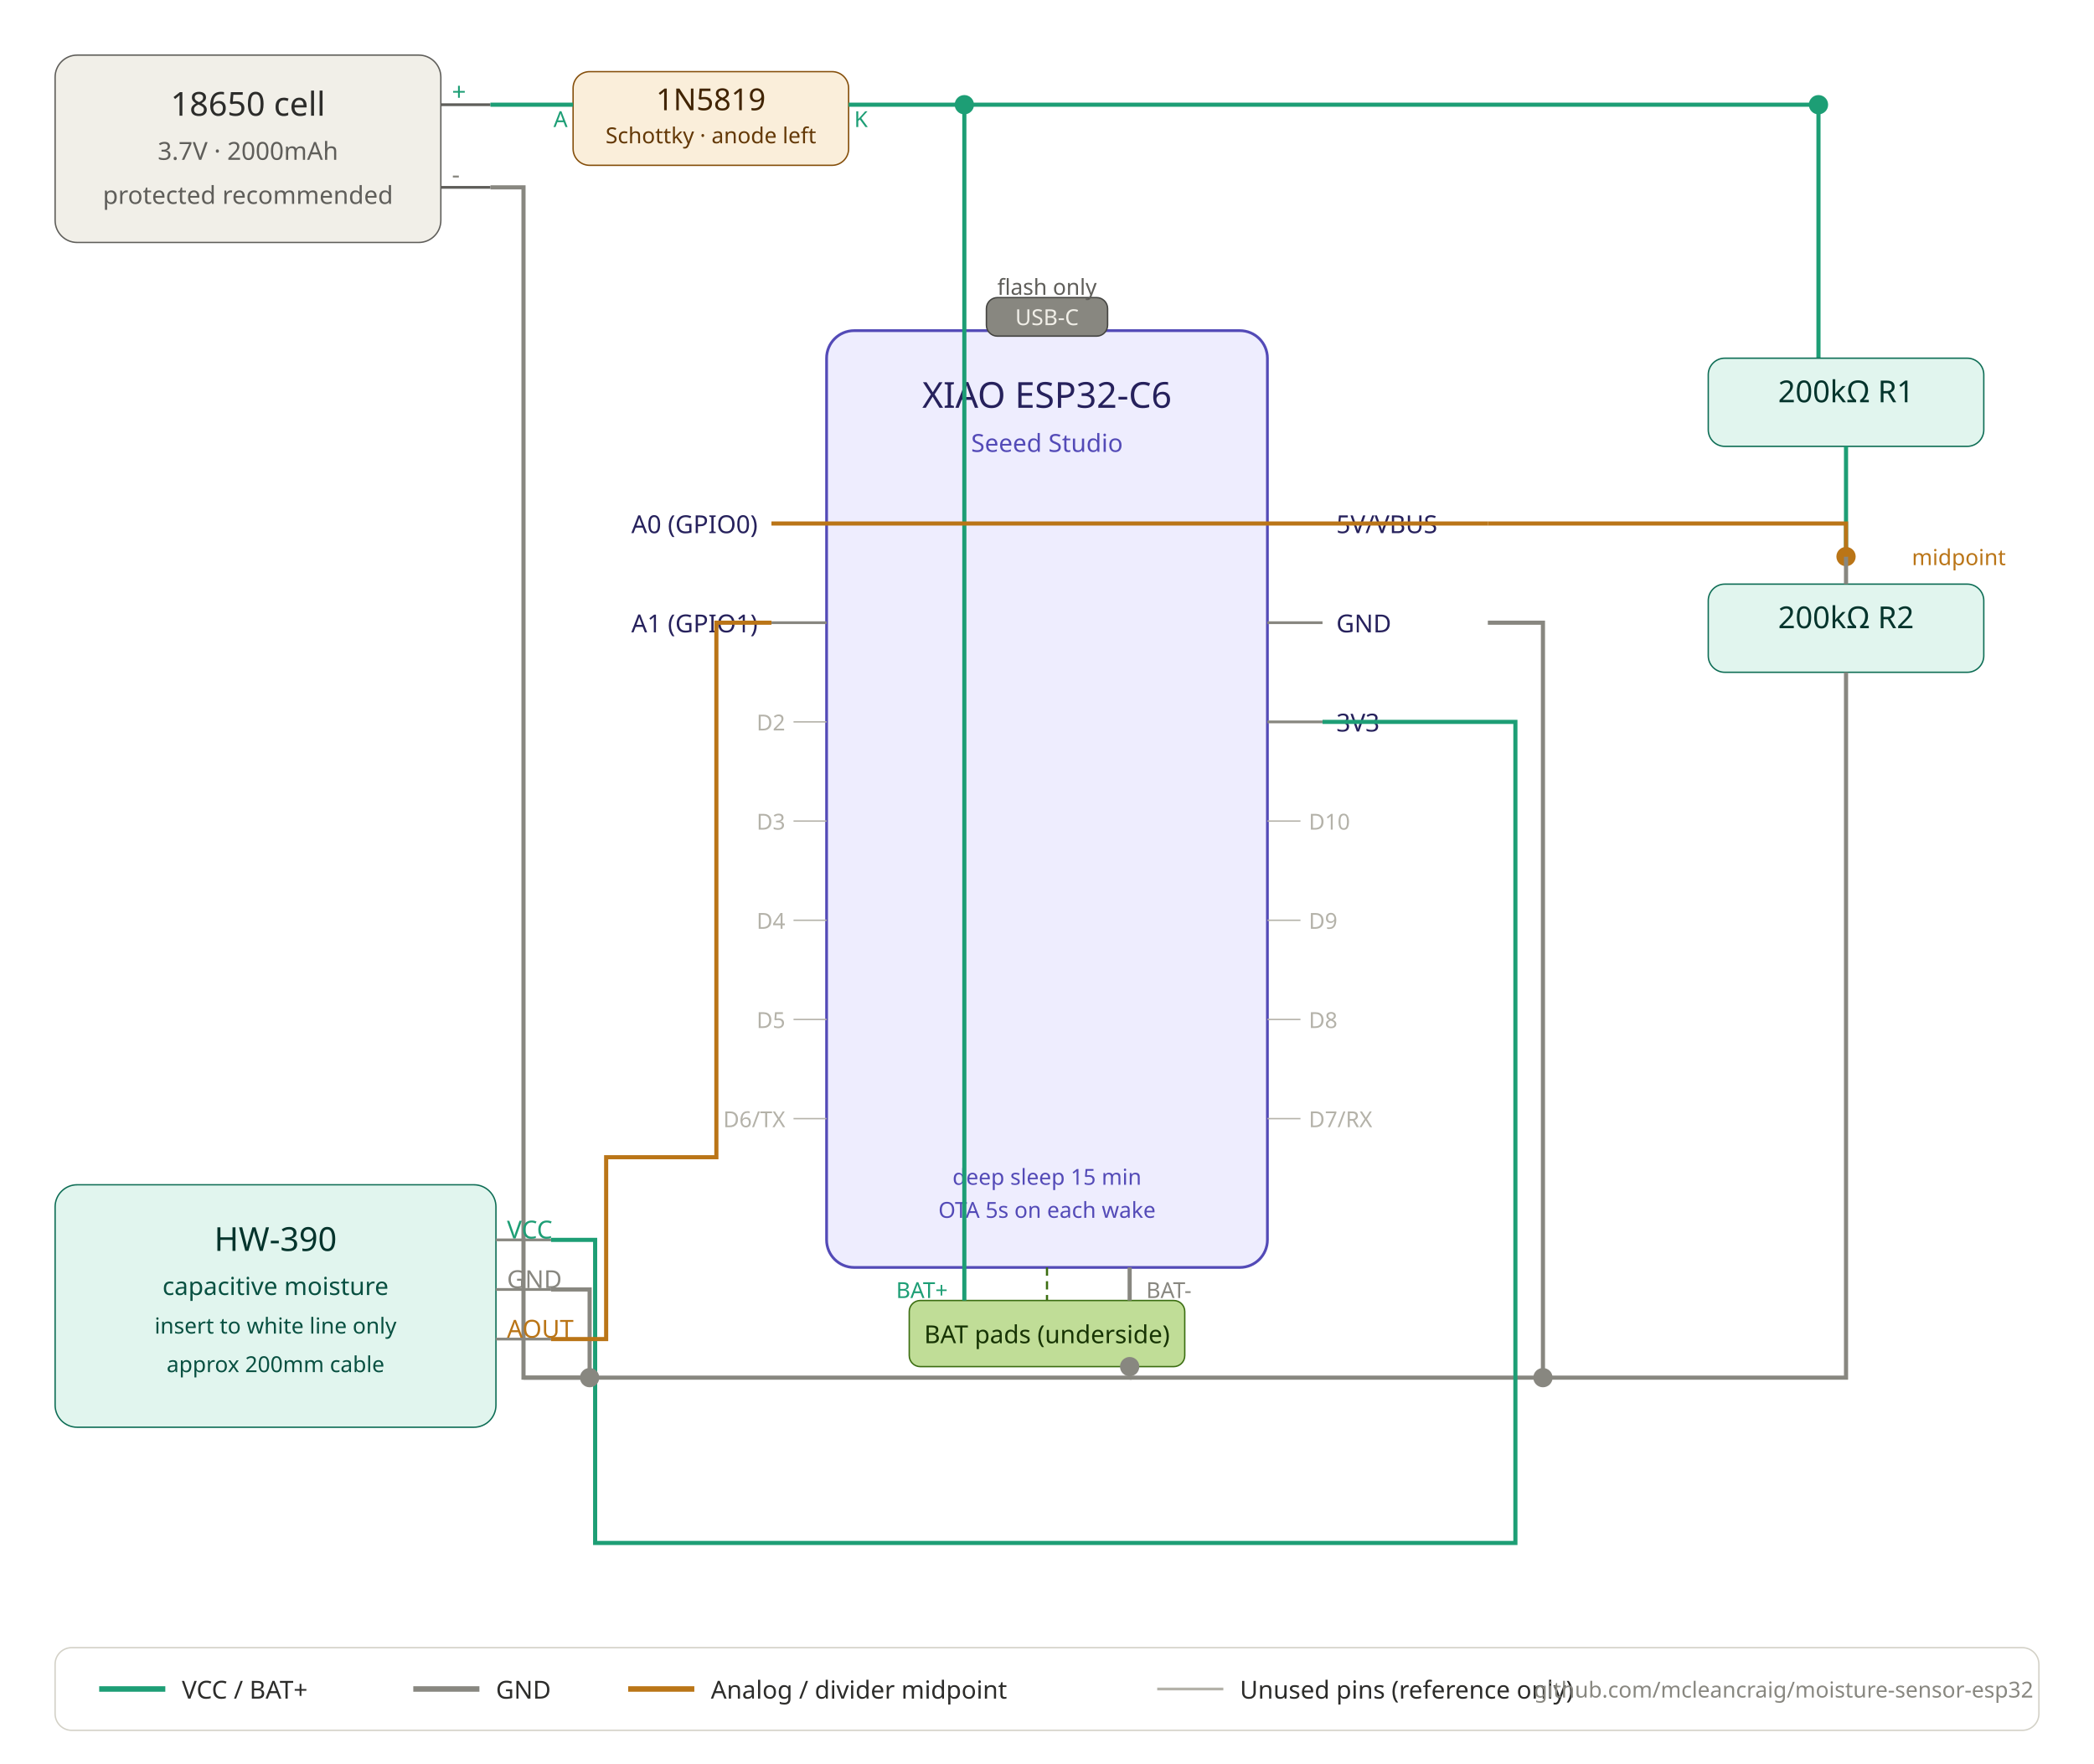
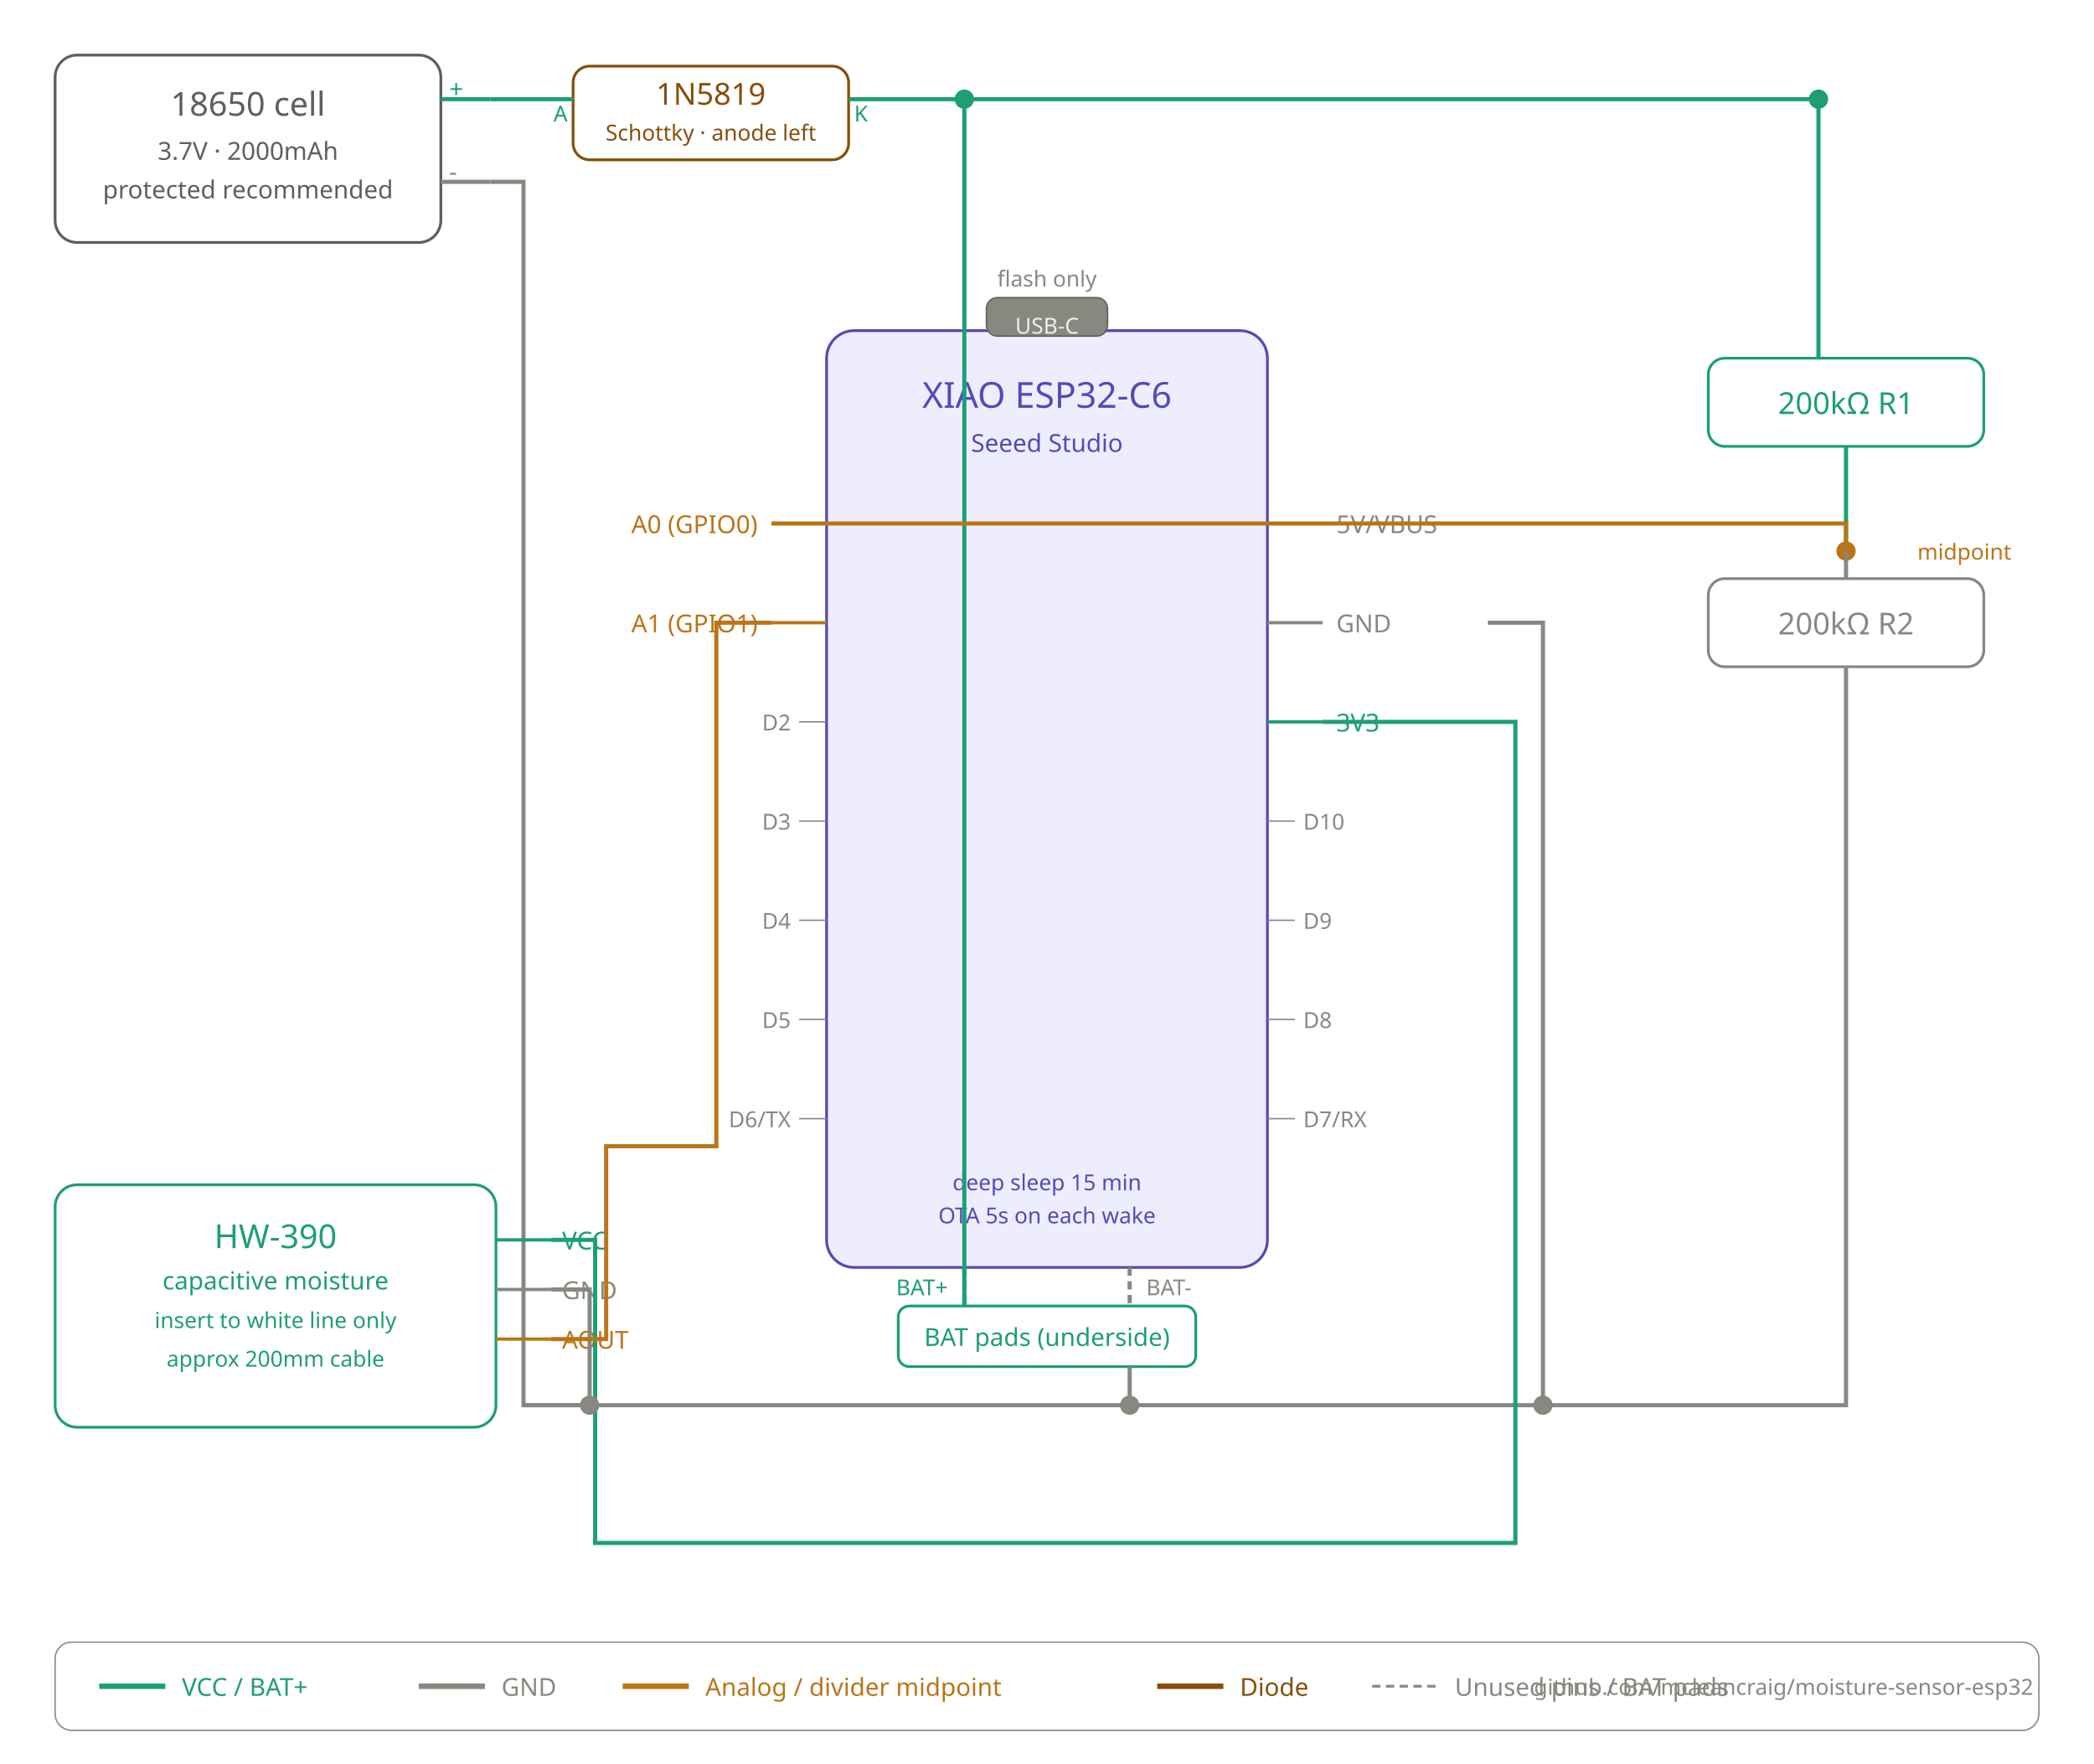
<svg xmlns="http://www.w3.org/2000/svg" width="100%" viewBox="0 0 760 640" role="img">
  <rect x="300" y="120" width="160" height="340" rx="10" fill="#EEEDFE" stroke="#534AB7" stroke-width="1" />
-   <text x="380" y="148" text-anchor="middle" font-family="sans-serif" font-size="13" font-weight="500" fill="#26215C">XIAO ESP32-C6</text>
+   <text x="380" y="148" text-anchor="middle" font-family="sans-serif" font-size="13" font-weight="500" fill="#534AB7">XIAO ESP32-C6</text>
  <text x="380" y="164" text-anchor="middle" font-family="sans-serif" font-size="9" fill="#534AB7">Seeed Studio</text>
-   <rect x="358" y="108" width="44" height="14" rx="4" fill="#888780" stroke="#444441" stroke-width="0.5" />
-   <text x="380" y="118" text-anchor="middle" font-family="sans-serif" font-size="8" fill="#F1EFE8">USB-C</text>
-   <text x="380" y="107" text-anchor="middle" font-family="sans-serif" font-size="8" fill="#5F5E5A">flash only</text>
-   <line x1="300" y1="190" x2="280" y2="190" stroke="#888780" stroke-width="1" />
-   <text x="275" y="190" text-anchor="end" font-family="sans-serif" font-size="9" fill="#26215C" dominant-baseline="central">A0 (GPIO0)</text>
-   <line x1="300" y1="226" x2="280" y2="226" stroke="#888780" stroke-width="1" />
-   <text x="275" y="226" text-anchor="end" font-family="sans-serif" font-size="9" fill="#26215C" dominant-baseline="central">A1 (GPIO1)</text>
-   <line x1="300" y1="262" x2="288" y2="262" stroke="#B4B2A9" stroke-width="0.5" />
-   <text x="285" y="262" text-anchor="end" font-family="sans-serif" font-size="8" fill="#B4B2A9" dominant-baseline="central">D2</text>
-   <line x1="300" y1="298" x2="288" y2="298" stroke="#B4B2A9" stroke-width="0.5" />
-   <text x="285" y="298" text-anchor="end" font-family="sans-serif" font-size="8" fill="#B4B2A9" dominant-baseline="central">D3</text>
-   <line x1="300" y1="334" x2="288" y2="334" stroke="#B4B2A9" stroke-width="0.5" />
-   <text x="285" y="334" text-anchor="end" font-family="sans-serif" font-size="8" fill="#B4B2A9" dominant-baseline="central">D4</text>
-   <line x1="300" y1="370" x2="288" y2="370" stroke="#B4B2A9" stroke-width="0.5" />
-   <text x="285" y="370" text-anchor="end" font-family="sans-serif" font-size="8" fill="#B4B2A9" dominant-baseline="central">D5</text>
-   <line x1="300" y1="406" x2="288" y2="406" stroke="#B4B2A9" stroke-width="0.5" />
-   <text x="285" y="406" text-anchor="end" font-family="sans-serif" font-size="8" fill="#B4B2A9" dominant-baseline="central">D6/TX</text>
-   <line x1="460" y1="190" x2="480" y2="190" stroke="#888780" stroke-width="1" />
-   <text x="485" y="190" font-family="sans-serif" font-size="9" fill="#26215C" dominant-baseline="central">5V/VBUS</text>
-   <line x1="460" y1="226" x2="480" y2="226" stroke="#888780" stroke-width="1" />
-   <text x="485" y="226" font-family="sans-serif" font-size="9" fill="#26215C" dominant-baseline="central">GND</text>
-   <line x1="460" y1="262" x2="480" y2="262" stroke="#888780" stroke-width="1" />
-   <text x="485" y="262" font-family="sans-serif" font-size="9" fill="#26215C" dominant-baseline="central">3V3</text>
-   <line x1="460" y1="298" x2="472" y2="298" stroke="#B4B2A9" stroke-width="0.5" />
-   <text x="475" y="298" font-family="sans-serif" font-size="8" fill="#B4B2A9" dominant-baseline="central">D10</text>
-   <line x1="460" y1="334" x2="472" y2="334" stroke="#B4B2A9" stroke-width="0.5" />
-   <text x="475" y="334" font-family="sans-serif" font-size="8" fill="#B4B2A9" dominant-baseline="central">D9</text>
-   <line x1="460" y1="370" x2="472" y2="370" stroke="#B4B2A9" stroke-width="0.5" />
-   <text x="475" y="370" font-family="sans-serif" font-size="8" fill="#B4B2A9" dominant-baseline="central">D8</text>
-   <line x1="460" y1="406" x2="472" y2="406" stroke="#B4B2A9" stroke-width="0.5" />
-   <text x="475" y="406" font-family="sans-serif" font-size="8" fill="#B4B2A9" dominant-baseline="central">D7/RX</text>
-   <rect x="330" y="472" width="100" height="24" rx="4" fill="#C0DD97" stroke="#3B6D11" stroke-width="0.5" />
-   <text x="380" y="484" text-anchor="middle" font-family="sans-serif" font-size="9" font-weight="500" fill="#173404" dominant-baseline="central">BAT pads (underside)</text>
-   <line x1="380" y1="460" x2="380" y2="472" stroke="#3B6D11" stroke-width="0.8" stroke-dasharray="3 2" />
-   <line x1="350" y1="460" x2="350" y2="472" stroke="#1D9E75" stroke-width="1.5" />
-   <line x1="410" y1="460" x2="410" y2="472" stroke="#888780" stroke-width="1.5" />
-   <text x="344" y="468" text-anchor="end" font-family="sans-serif" font-size="8" fill="#1D9E75" dominant-baseline="central">BAT+</text>
-   <text x="416" y="468" font-family="sans-serif" font-size="8" fill="#888780" dominant-baseline="central">BAT-</text>
-   <text x="380" y="430" text-anchor="middle" font-family="sans-serif" font-size="8" fill="#534AB7">deep sleep 15 min</text>
-   <text x="380" y="442" text-anchor="middle" font-family="sans-serif" font-size="8" fill="#534AB7">OTA 5s on each wake</text>
-   <rect x="20" y="20" width="140" height="68" rx="8" fill="#F1EFE8" stroke="#5F5E5A" stroke-width="0.5" />
-   <text x="90" y="42" text-anchor="middle" font-family="sans-serif" font-size="12" font-weight="500" fill="#2C2C2A">18650 cell</text>
+   <rect x="358" y="108" width="44" height="14" rx="4" fill="#888780" stroke="#5F5E5A" stroke-width="0.5" />
+   <text x="380" y="118" text-anchor="middle" font-family="sans-serif" font-size="8" fill="#F1EFE8" dominant-baseline="central">USB-C</text>
+   <text x="380" y="104" text-anchor="middle" font-family="sans-serif" font-size="8" fill="#888780">flash only</text>
+   <line x1="300" y1="190" x2="280" y2="190" stroke="#BA7517" stroke-width="1.2" />
+   <text x="275" y="190" text-anchor="end" font-family="sans-serif" font-size="9" fill="#BA7517" dominant-baseline="central">A0 (GPIO0)</text>
+   <line x1="300" y1="226" x2="280" y2="226" stroke="#BA7517" stroke-width="1.2" />
+   <text x="275" y="226" text-anchor="end" font-family="sans-serif" font-size="9" fill="#BA7517" dominant-baseline="central">A1 (GPIO1)</text>
+   <line x1="300" y1="262" x2="290" y2="262" stroke="#888780" stroke-width="0.5" />
+   <text x="287" y="262" text-anchor="end" font-family="sans-serif" font-size="8" fill="#888780" dominant-baseline="central">D2</text>
+   <line x1="300" y1="298" x2="290" y2="298" stroke="#888780" stroke-width="0.5" />
+   <text x="287" y="298" text-anchor="end" font-family="sans-serif" font-size="8" fill="#888780" dominant-baseline="central">D3</text>
+   <line x1="300" y1="334" x2="290" y2="334" stroke="#888780" stroke-width="0.5" />
+   <text x="287" y="334" text-anchor="end" font-family="sans-serif" font-size="8" fill="#888780" dominant-baseline="central">D4</text>
+   <line x1="300" y1="370" x2="290" y2="370" stroke="#888780" stroke-width="0.5" />
+   <text x="287" y="370" text-anchor="end" font-family="sans-serif" font-size="8" fill="#888780" dominant-baseline="central">D5</text>
+   <line x1="300" y1="406" x2="290" y2="406" stroke="#888780" stroke-width="0.5" />
+   <text x="287" y="406" text-anchor="end" font-family="sans-serif" font-size="8" fill="#888780" dominant-baseline="central">D6/TX</text>
+   <line x1="460" y1="190" x2="480" y2="190" stroke="#888780" stroke-width="0.8" />
+   <text x="485" y="190" font-family="sans-serif" font-size="9" fill="#888780" dominant-baseline="central">5V/VBUS</text>
+   <line x1="460" y1="226" x2="480" y2="226" stroke="#888780" stroke-width="1.2" />
+   <text x="485" y="226" font-family="sans-serif" font-size="9" fill="#888780" dominant-baseline="central">GND</text>
+   <line x1="460" y1="262" x2="480" y2="262" stroke="#1D9E75" stroke-width="1.2" />
+   <text x="485" y="262" font-family="sans-serif" font-size="9" fill="#1D9E75" dominant-baseline="central">3V3</text>
+   <line x1="460" y1="298" x2="470" y2="298" stroke="#888780" stroke-width="0.5" />
+   <text x="473" y="298" font-family="sans-serif" font-size="8" fill="#888780" dominant-baseline="central">D10</text>
+   <line x1="460" y1="334" x2="470" y2="334" stroke="#888780" stroke-width="0.5" />
+   <text x="473" y="334" font-family="sans-serif" font-size="8" fill="#888780" dominant-baseline="central">D9</text>
+   <line x1="460" y1="370" x2="470" y2="370" stroke="#888780" stroke-width="0.5" />
+   <text x="473" y="370" font-family="sans-serif" font-size="8" fill="#888780" dominant-baseline="central">D8</text>
+   <line x1="460" y1="406" x2="470" y2="406" stroke="#888780" stroke-width="0.5" />
+   <text x="473" y="406" font-family="sans-serif" font-size="8" fill="#888780" dominant-baseline="central">D7/RX</text>
+   <text x="380" y="432" text-anchor="middle" font-family="sans-serif" font-size="8" fill="#534AB7">deep sleep 15 min</text>
+   <text x="380" y="444" text-anchor="middle" font-family="sans-serif" font-size="8" fill="#534AB7">OTA 5s on each wake</text>
+   <rect x="326" y="474" width="108" height="22" rx="4" fill="none" stroke="#1D9E75" stroke-width="1" />
+   <text x="380" y="485" text-anchor="middle" font-family="sans-serif" font-size="9" fill="#1D9E75" dominant-baseline="central">BAT pads (underside)</text>
+   <line x1="350" y1="460" x2="350" y2="474" stroke="#1D9E75" stroke-width="1.5" stroke-dasharray="3 2" />
+   <line x1="410" y1="460" x2="410" y2="474" stroke="#888780" stroke-width="1.5" stroke-dasharray="3 2" />
+   <text x="344" y="467" text-anchor="end" font-family="sans-serif" font-size="8" fill="#1D9E75" dominant-baseline="central">BAT+</text>
+   <text x="416" y="467" font-family="sans-serif" font-size="8" fill="#888780" dominant-baseline="central">BAT-</text>
+   <rect x="20" y="20" width="140" height="68" rx="8" fill="none" stroke="#5F5E5A" stroke-width="1" />
+   <text x="90" y="42" text-anchor="middle" font-family="sans-serif" font-size="12" font-weight="500" fill="#5F5E5A">18650 cell</text>
  <text x="90" y="58" text-anchor="middle" font-family="sans-serif" font-size="9" fill="#5F5E5A">3.7V · 2000mAh</text>
-   <text x="90" y="74" text-anchor="middle" font-family="sans-serif" font-size="9" fill="#5F5E5A">protected recommended</text>
-   <line x1="160" y1="38" x2="178" y2="38" stroke="#5F5E5A" stroke-width="1" />
-   <line x1="160" y1="68" x2="178" y2="68" stroke="#5F5E5A" stroke-width="1" />
-   <text x="164" y="33" font-family="sans-serif" font-size="9" fill="#1D9E75" dominant-baseline="central">+</text>
-   <text x="164" y="63" font-family="sans-serif" font-size="9" fill="#888780" dominant-baseline="central">-</text>
-   <rect x="208" y="26" width="100" height="34" rx="6" fill="#FAEEDA" stroke="#854F0B" stroke-width="0.5" />
-   <text x="258" y="40" text-anchor="middle" font-family="sans-serif" font-size="11" font-weight="500" fill="#412402">1N5819</text>
-   <text x="258" y="52" text-anchor="middle" font-family="sans-serif" font-size="8" fill="#633806">Schottky · anode left</text>
-   <text x="206" y="43" text-anchor="end" font-family="sans-serif" font-size="8" fill="#1D9E75" dominant-baseline="central">A</text>
-   <text x="310" y="43" font-family="sans-serif" font-size="8" fill="#1D9E75" dominant-baseline="central">K</text>
-   <path d="M178 38 L208 38" fill="none" stroke="#1D9E75" stroke-width="1.5" />
-   <path d="M308 38 L350 38" fill="none" stroke="#1D9E75" stroke-width="1.5" />
-   <circle cx="350" cy="38" r="3.5" fill="#1D9E75" />
-   <path d="M350 38 L350 460" fill="none" stroke="#1D9E75" stroke-width="1.5" />
-   <path d="M350 38 L660 38 L660 130" fill="none" stroke="#1D9E75" stroke-width="1.5" />
-   <circle cx="660" cy="38" r="3.5" fill="#1D9E75" />
-   <path d="M178 68 L190 68 L190 500 L410 500 L410 496" fill="none" stroke="#888780" stroke-width="1.5" />
-   <circle cx="410" cy="496" r="3.5" fill="#888780" />
-   <path d="M540 226 L560 226 L560 500 L410 500" fill="none" stroke="#888780" stroke-width="1.5" />
-   <circle cx="560" cy="500" r="3.5" fill="#888780" />
-   <rect x="620" y="130" width="100" height="32" rx="6" fill="#E1F5EE" stroke="#0F6E56" stroke-width="0.5" />
-   <text x="670" y="146" text-anchor="middle" font-family="sans-serif" font-size="11" font-weight="500" fill="#04342C">200kΩ R1</text>
-   <line x1="670" y1="162" x2="670" y2="202" stroke="#1D9E75" stroke-width="1.5" />
-   <circle cx="670" cy="202" r="3.5" fill="#BA7517" />
-   <text x="728" y="202" text-anchor="end" font-family="sans-serif" font-size="8" fill="#BA7517" dominant-baseline="central">midpoint</text>
-   <rect x="620" y="212" width="100" height="32" rx="6" fill="#E1F5EE" stroke="#0F6E56" stroke-width="0.5" />
-   <text x="670" y="228" text-anchor="middle" font-family="sans-serif" font-size="11" font-weight="500" fill="#04342C">200kΩ R2</text>
-   <line x1="670" y1="202" x2="670" y2="212" stroke="#888780" stroke-width="1.5" />
-   <path d="M670 244 L670 500 L560 500" fill="none" stroke="#888780" stroke-width="1.5" />
-   <path d="M670 202 L670 190 L540 190 L540 190" fill="none" stroke="#BA7517" stroke-width="1.5" />
-   <path d="M540 190 L280 190" fill="none" stroke="#BA7517" stroke-width="1.5" />
-   <rect x="20" y="430" width="160" height="88" rx="8" fill="#E1F5EE" stroke="#0F6E56" stroke-width="0.5" />
-   <text x="100" y="454" text-anchor="middle" font-family="sans-serif" font-size="12" font-weight="500" fill="#04342C">HW-390</text>
-   <text x="100" y="470" text-anchor="middle" font-family="sans-serif" font-size="9" fill="#085041">capacitive moisture</text>
-   <text x="100" y="484" text-anchor="middle" font-family="sans-serif" font-size="8" fill="#085041">insert to white line only</text>
-   <text x="100" y="498" text-anchor="middle" font-family="sans-serif" font-size="8" fill="#085041">approx 200mm cable</text>
-   <line x1="180" y1="450" x2="200" y2="450" stroke="#888780" stroke-width="1" />
-   <line x1="180" y1="468" x2="200" y2="468" stroke="#888780" stroke-width="1" />
-   <line x1="180" y1="486" x2="200" y2="486" stroke="#888780" stroke-width="1" />
-   <text x="184" y="446" font-family="sans-serif" font-size="9" fill="#1D9E75" dominant-baseline="central">VCC</text>
-   <text x="184" y="464" font-family="sans-serif" font-size="9" fill="#888780" dominant-baseline="central">GND</text>
-   <text x="184" y="482" font-family="sans-serif" font-size="9" fill="#BA7517" dominant-baseline="central">AOUT</text>
+   <text x="90" y="72" text-anchor="middle" font-family="sans-serif" font-size="9" fill="#5F5E5A">protected recommended</text>
+   <line x1="160" y1="36" x2="178" y2="36" stroke="#1D9E75" stroke-width="1.5" />
+   <line x1="160" y1="66" x2="178" y2="66" stroke="#888780" stroke-width="1.5" />
+   <text x="163" y="32" font-family="sans-serif" font-size="9" fill="#1D9E75" dominant-baseline="central">+</text>
+   <text x="163" y="62" font-family="sans-serif" font-size="9" fill="#888780" dominant-baseline="central">-</text>
+   <rect x="208" y="24" width="100" height="34" rx="6" fill="none" stroke="#854F0B" stroke-width="1" />
+   <text x="258" y="38" text-anchor="middle" font-family="sans-serif" font-size="11" font-weight="500" fill="#854F0B">1N5819</text>
+   <text x="258" y="51" text-anchor="middle" font-family="sans-serif" font-size="8" fill="#854F0B">Schottky · anode left</text>
+   <text x="206" y="41" text-anchor="end" font-family="sans-serif" font-size="8" fill="#1D9E75" dominant-baseline="central">A</text>
+   <text x="310" y="41" font-family="sans-serif" font-size="8" fill="#1D9E75" dominant-baseline="central">K</text>
+   <path d="M178 36 L208 36" fill="none" stroke="#1D9E75" stroke-width="1.5" />
+   <path d="M308 36 L350 36" fill="none" stroke="#1D9E75" stroke-width="1.5" />
+   <circle cx="350" cy="36" r="3.5" fill="#1D9E75" />
+   <path d="M350 36 L350 474" fill="none" stroke="#1D9E75" stroke-width="1.5" />
+   <path d="M350 36 L660 36 L660 130" fill="none" stroke="#1D9E75" stroke-width="1.5" />
+   <circle cx="660" cy="36" r="3.5" fill="#1D9E75" />
+   <path d="M178 66 L190 66 L190 510 L410 510" fill="none" stroke="#888780" stroke-width="1.5" />
+   <circle cx="410" cy="510" r="3.5" fill="#888780" />
+   <path d="M410 510 L410 496" fill="none" stroke="#888780" stroke-width="1.5" />
+   <path d="M540 226 L560 226 L560 510 L410 510" fill="none" stroke="#888780" stroke-width="1.5" />
+   <circle cx="560" cy="510" r="3.5" fill="#888780" />
+   <rect x="620" y="130" width="100" height="32" rx="6" fill="none" stroke="#1D9E75" stroke-width="1" />
+   <text x="670" y="146" text-anchor="middle" font-family="sans-serif" font-size="11" font-weight="500" fill="#1D9E75" dominant-baseline="central">200kΩ R1</text>
+   <line x1="670" y1="162" x2="670" y2="200" stroke="#1D9E75" stroke-width="1.5" />
+   <circle cx="670" cy="200" r="3.5" fill="#BA7517" />
+   <text x="730" y="200" text-anchor="end" font-family="sans-serif" font-size="8" fill="#BA7517" dominant-baseline="central">midpoint</text>
+   <rect x="620" y="210" width="100" height="32" rx="6" fill="none" stroke="#888780" stroke-width="1" />
+   <text x="670" y="226" text-anchor="middle" font-family="sans-serif" font-size="11" font-weight="500" fill="#888780" dominant-baseline="central">200kΩ R2</text>
+   <line x1="670" y1="200" x2="670" y2="210" stroke="#888780" stroke-width="1.5" />
+   <path d="M670 242 L670 510 L560 510" fill="none" stroke="#888780" stroke-width="1.5" />
+   <path d="M670 200 L670 190 L540 190 L540 190 L280 190" fill="none" stroke="#BA7517" stroke-width="1.5" />
+   <rect x="20" y="430" width="160" height="88" rx="8" fill="none" stroke="#1D9E75" stroke-width="1" />
+   <text x="100" y="453" text-anchor="middle" font-family="sans-serif" font-size="12" font-weight="500" fill="#1D9E75">HW-390</text>
+   <text x="100" y="468" text-anchor="middle" font-family="sans-serif" font-size="9" fill="#1D9E75">capacitive moisture</text>
+   <text x="100" y="482" text-anchor="middle" font-family="sans-serif" font-size="8" fill="#1D9E75">insert to white line only</text>
+   <text x="100" y="496" text-anchor="middle" font-family="sans-serif" font-size="8" fill="#1D9E75">approx 200mm cable</text>
+   <line x1="180" y1="450" x2="200" y2="450" stroke="#1D9E75" stroke-width="1.2" />
+   <text x="204" y="450" font-family="sans-serif" font-size="9" fill="#1D9E75" dominant-baseline="central">VCC</text>
+   <line x1="180" y1="468" x2="200" y2="468" stroke="#888780" stroke-width="1.2" />
+   <text x="204" y="468" font-family="sans-serif" font-size="9" fill="#888780" dominant-baseline="central">GND</text>
+   <line x1="180" y1="486" x2="200" y2="486" stroke="#BA7517" stroke-width="1.2" />
+   <text x="204" y="486" font-family="sans-serif" font-size="9" fill="#BA7517" dominant-baseline="central">AOUT</text>
  <path d="M200 450 L216 450 L216 560 L550 560 L550 262 L480 262" fill="none" stroke="#1D9E75" stroke-width="1.5" />
-   <path d="M200 468 L214 468 L214 500 L190 500" fill="none" stroke="#888780" stroke-width="1.5" />
-   <circle cx="214" cy="500" r="3.5" fill="#888780" />
-   <path d="M200 486 L220 486 L220 420 L260 420 L260 226 L280 226" fill="none" stroke="#BA7517" stroke-width="1.5" />
-   <rect x="20" y="598" width="720" height="30" rx="6" fill="none" stroke="#D3D1C7" stroke-width="0.5" />
-   <line x1="36" y1="613" x2="60" y2="613" stroke="#1D9E75" stroke-width="2" />
-   <text x="66" y="613" font-family="sans-serif" font-size="9" fill="#2C2C2A" dominant-baseline="central">VCC / BAT+</text>
-   <line x1="150" y1="613" x2="174" y2="613" stroke="#888780" stroke-width="2" />
-   <text x="180" y="613" font-family="sans-serif" font-size="9" fill="#2C2C2A" dominant-baseline="central">GND</text>
-   <line x1="228" y1="613" x2="252" y2="613" stroke="#BA7517" stroke-width="2" />
-   <text x="258" y="613" font-family="sans-serif" font-size="9" fill="#2C2C2A" dominant-baseline="central">Analog / divider midpoint</text>
-   <line x1="420" y1="613" x2="444" y2="613" stroke="#B4B2A9" stroke-width="1" />
-   <text x="450" y="613" font-family="sans-serif" font-size="9" fill="#2C2C2A" dominant-baseline="central">Unused pins (reference only)</text>
-   <text x="738" y="613" text-anchor="end" font-family="sans-serif" font-size="8" fill="#888780" dominant-baseline="central">github.com/mcleancraig/moisture-sensor-esp32</text>
+   <path d="M200 468 L214 468 L214 510 L190 510" fill="none" stroke="#888780" stroke-width="1.5" />
+   <circle cx="214" cy="510" r="3.5" fill="#888780" />
+   <path d="M200 486 L220 486 L220 416 L260 416 L260 226 L280 226" fill="none" stroke="#BA7517" stroke-width="1.5" />
+   <rect x="20" y="596" width="720" height="32" rx="6" fill="none" stroke="#888780" stroke-width="0.5" />
+   <line x1="36" y1="612" x2="60" y2="612" stroke="#1D9E75" stroke-width="2" />
+   <text x="66" y="612" font-family="sans-serif" font-size="9" fill="#1D9E75" dominant-baseline="central">VCC / BAT+</text>
+   <line x1="152" y1="612" x2="176" y2="612" stroke="#888780" stroke-width="2" />
+   <text x="182" y="612" font-family="sans-serif" font-size="9" fill="#888780" dominant-baseline="central">GND</text>
+   <line x1="226" y1="612" x2="250" y2="612" stroke="#BA7517" stroke-width="2" />
+   <text x="256" y="612" font-family="sans-serif" font-size="9" fill="#BA7517" dominant-baseline="central">Analog / divider midpoint</text>
+   <line x1="420" y1="612" x2="444" y2="612" stroke="#854F0B" stroke-width="2" />
+   <text x="450" y="612" font-family="sans-serif" font-size="9" fill="#854F0B" dominant-baseline="central">Diode</text>
+   <line x1="498" y1="612" x2="522" y2="612" stroke="#888780" stroke-width="1" stroke-dasharray="3 2" />
+   <text x="528" y="612" font-family="sans-serif" font-size="9" fill="#888780" dominant-baseline="central">Unused pins / BAT pads</text>
+   <text x="738" y="612" text-anchor="end" font-family="sans-serif" font-size="8" fill="#888780" dominant-baseline="central">github.com/mcleancraig/moisture-sensor-esp32</text>
</svg>
